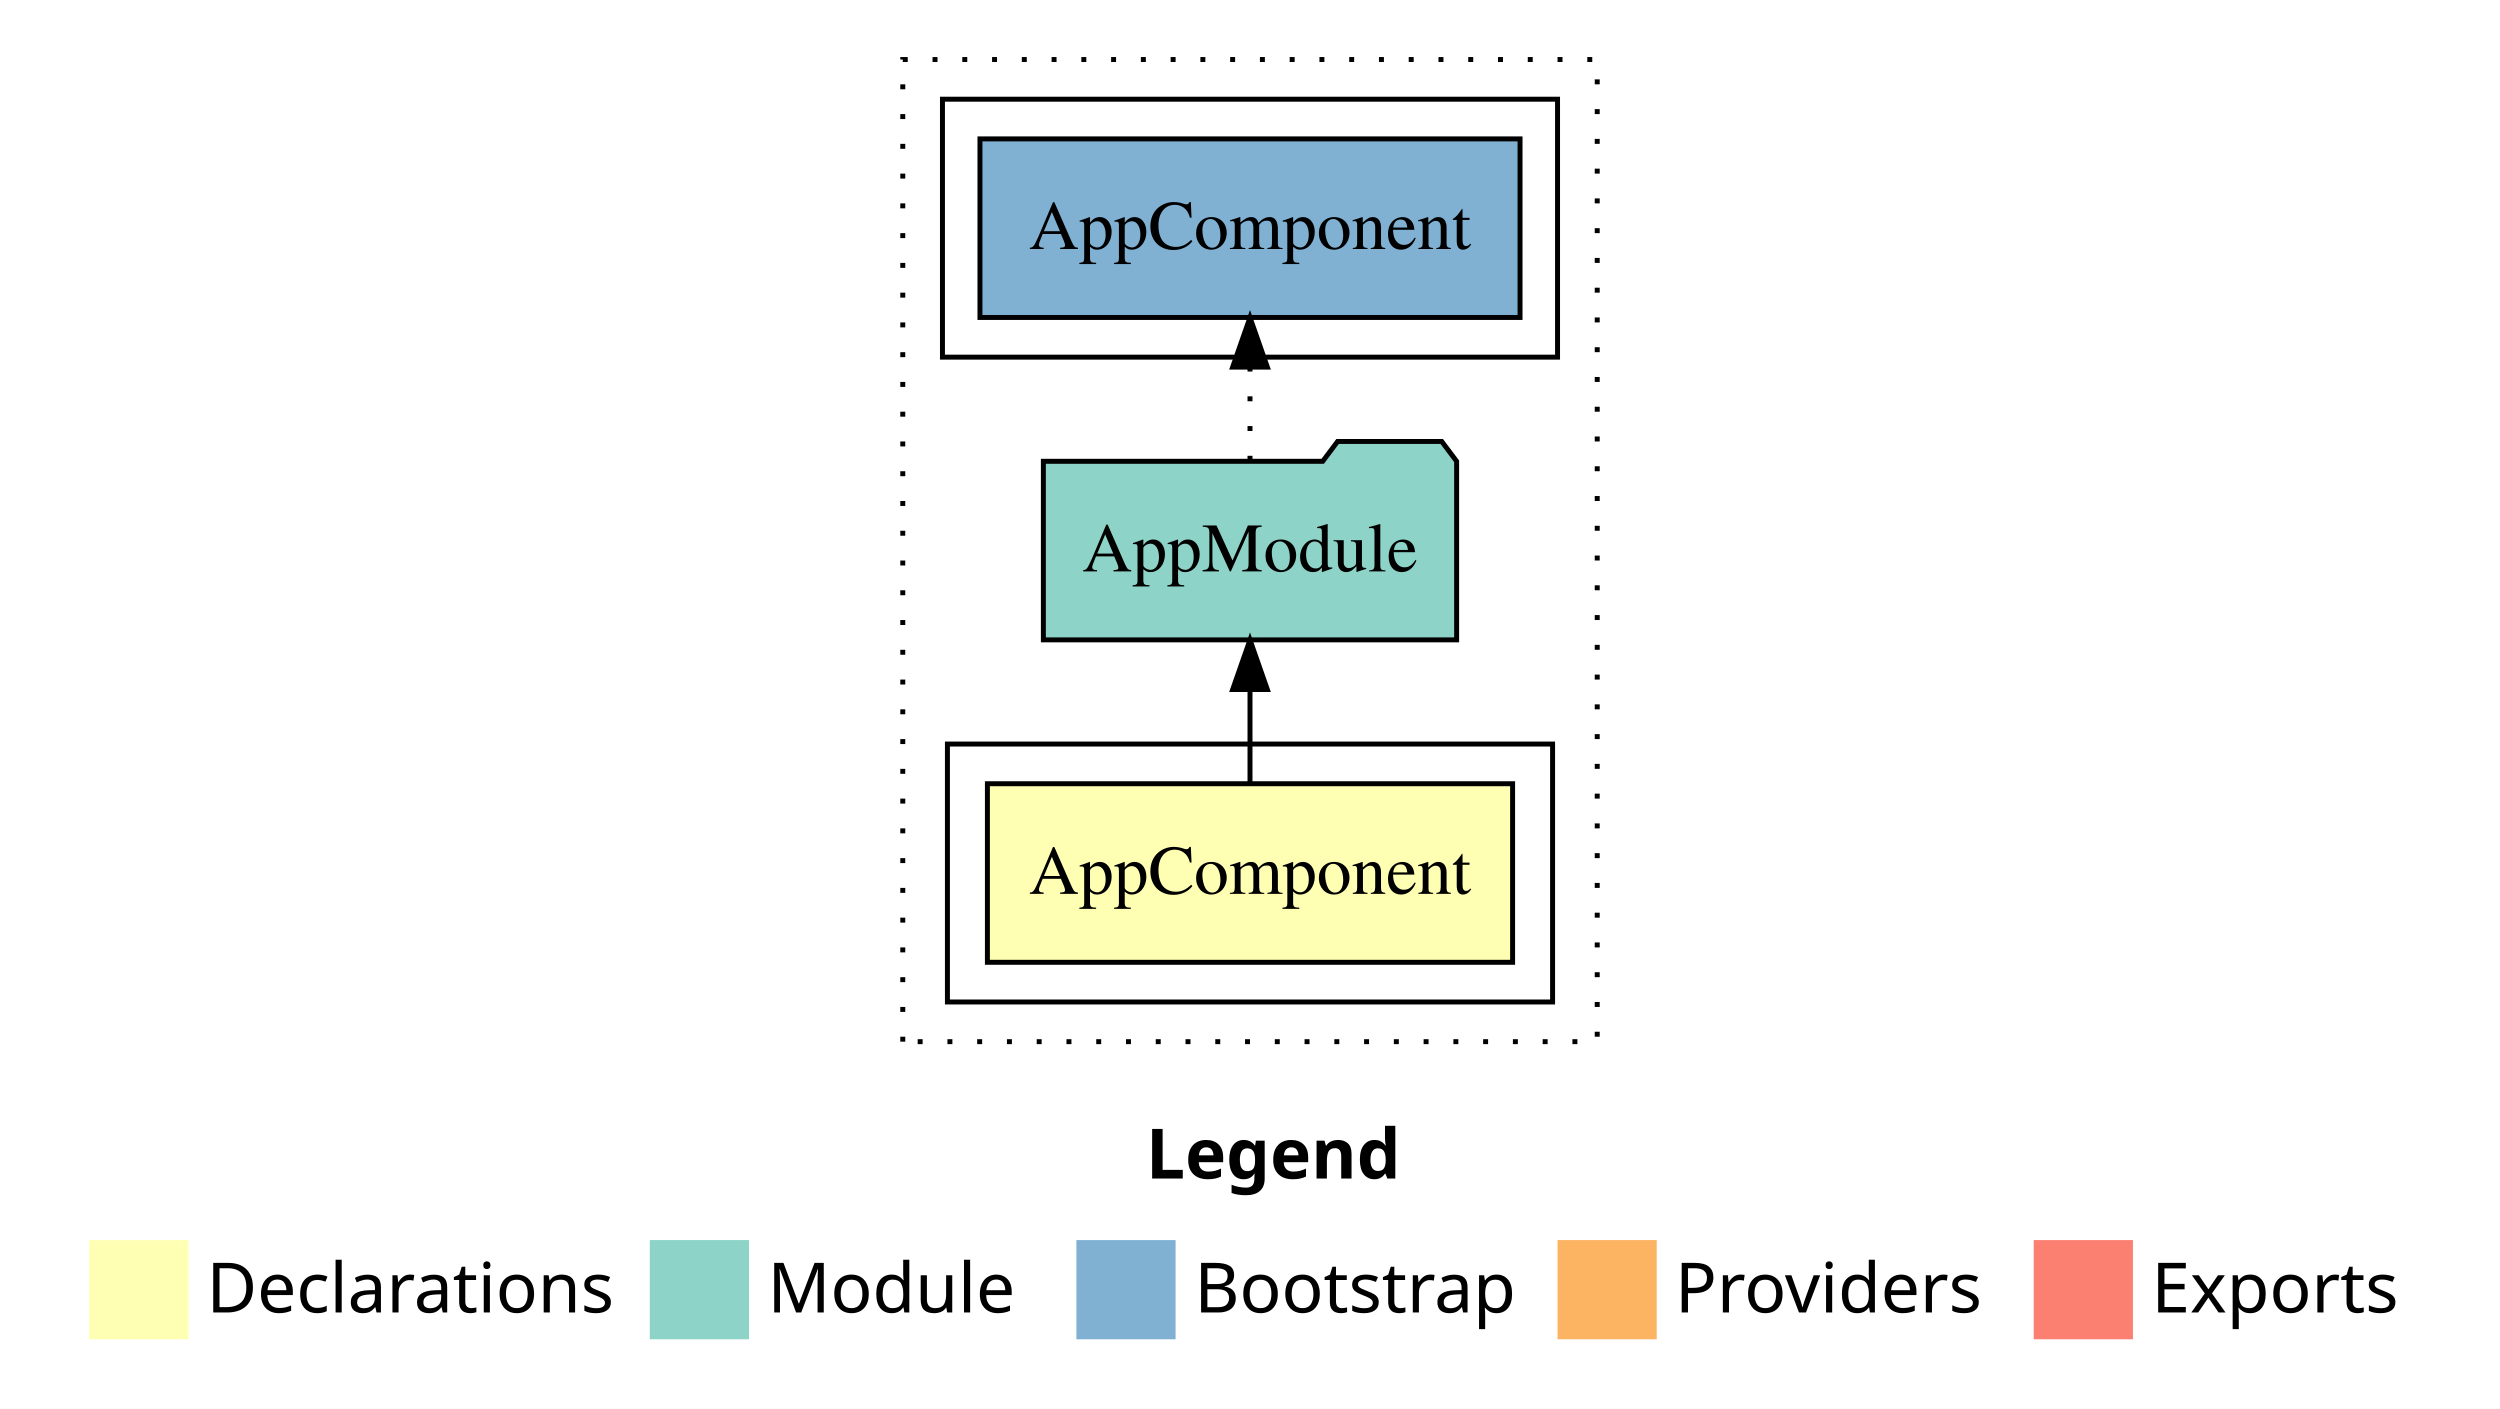
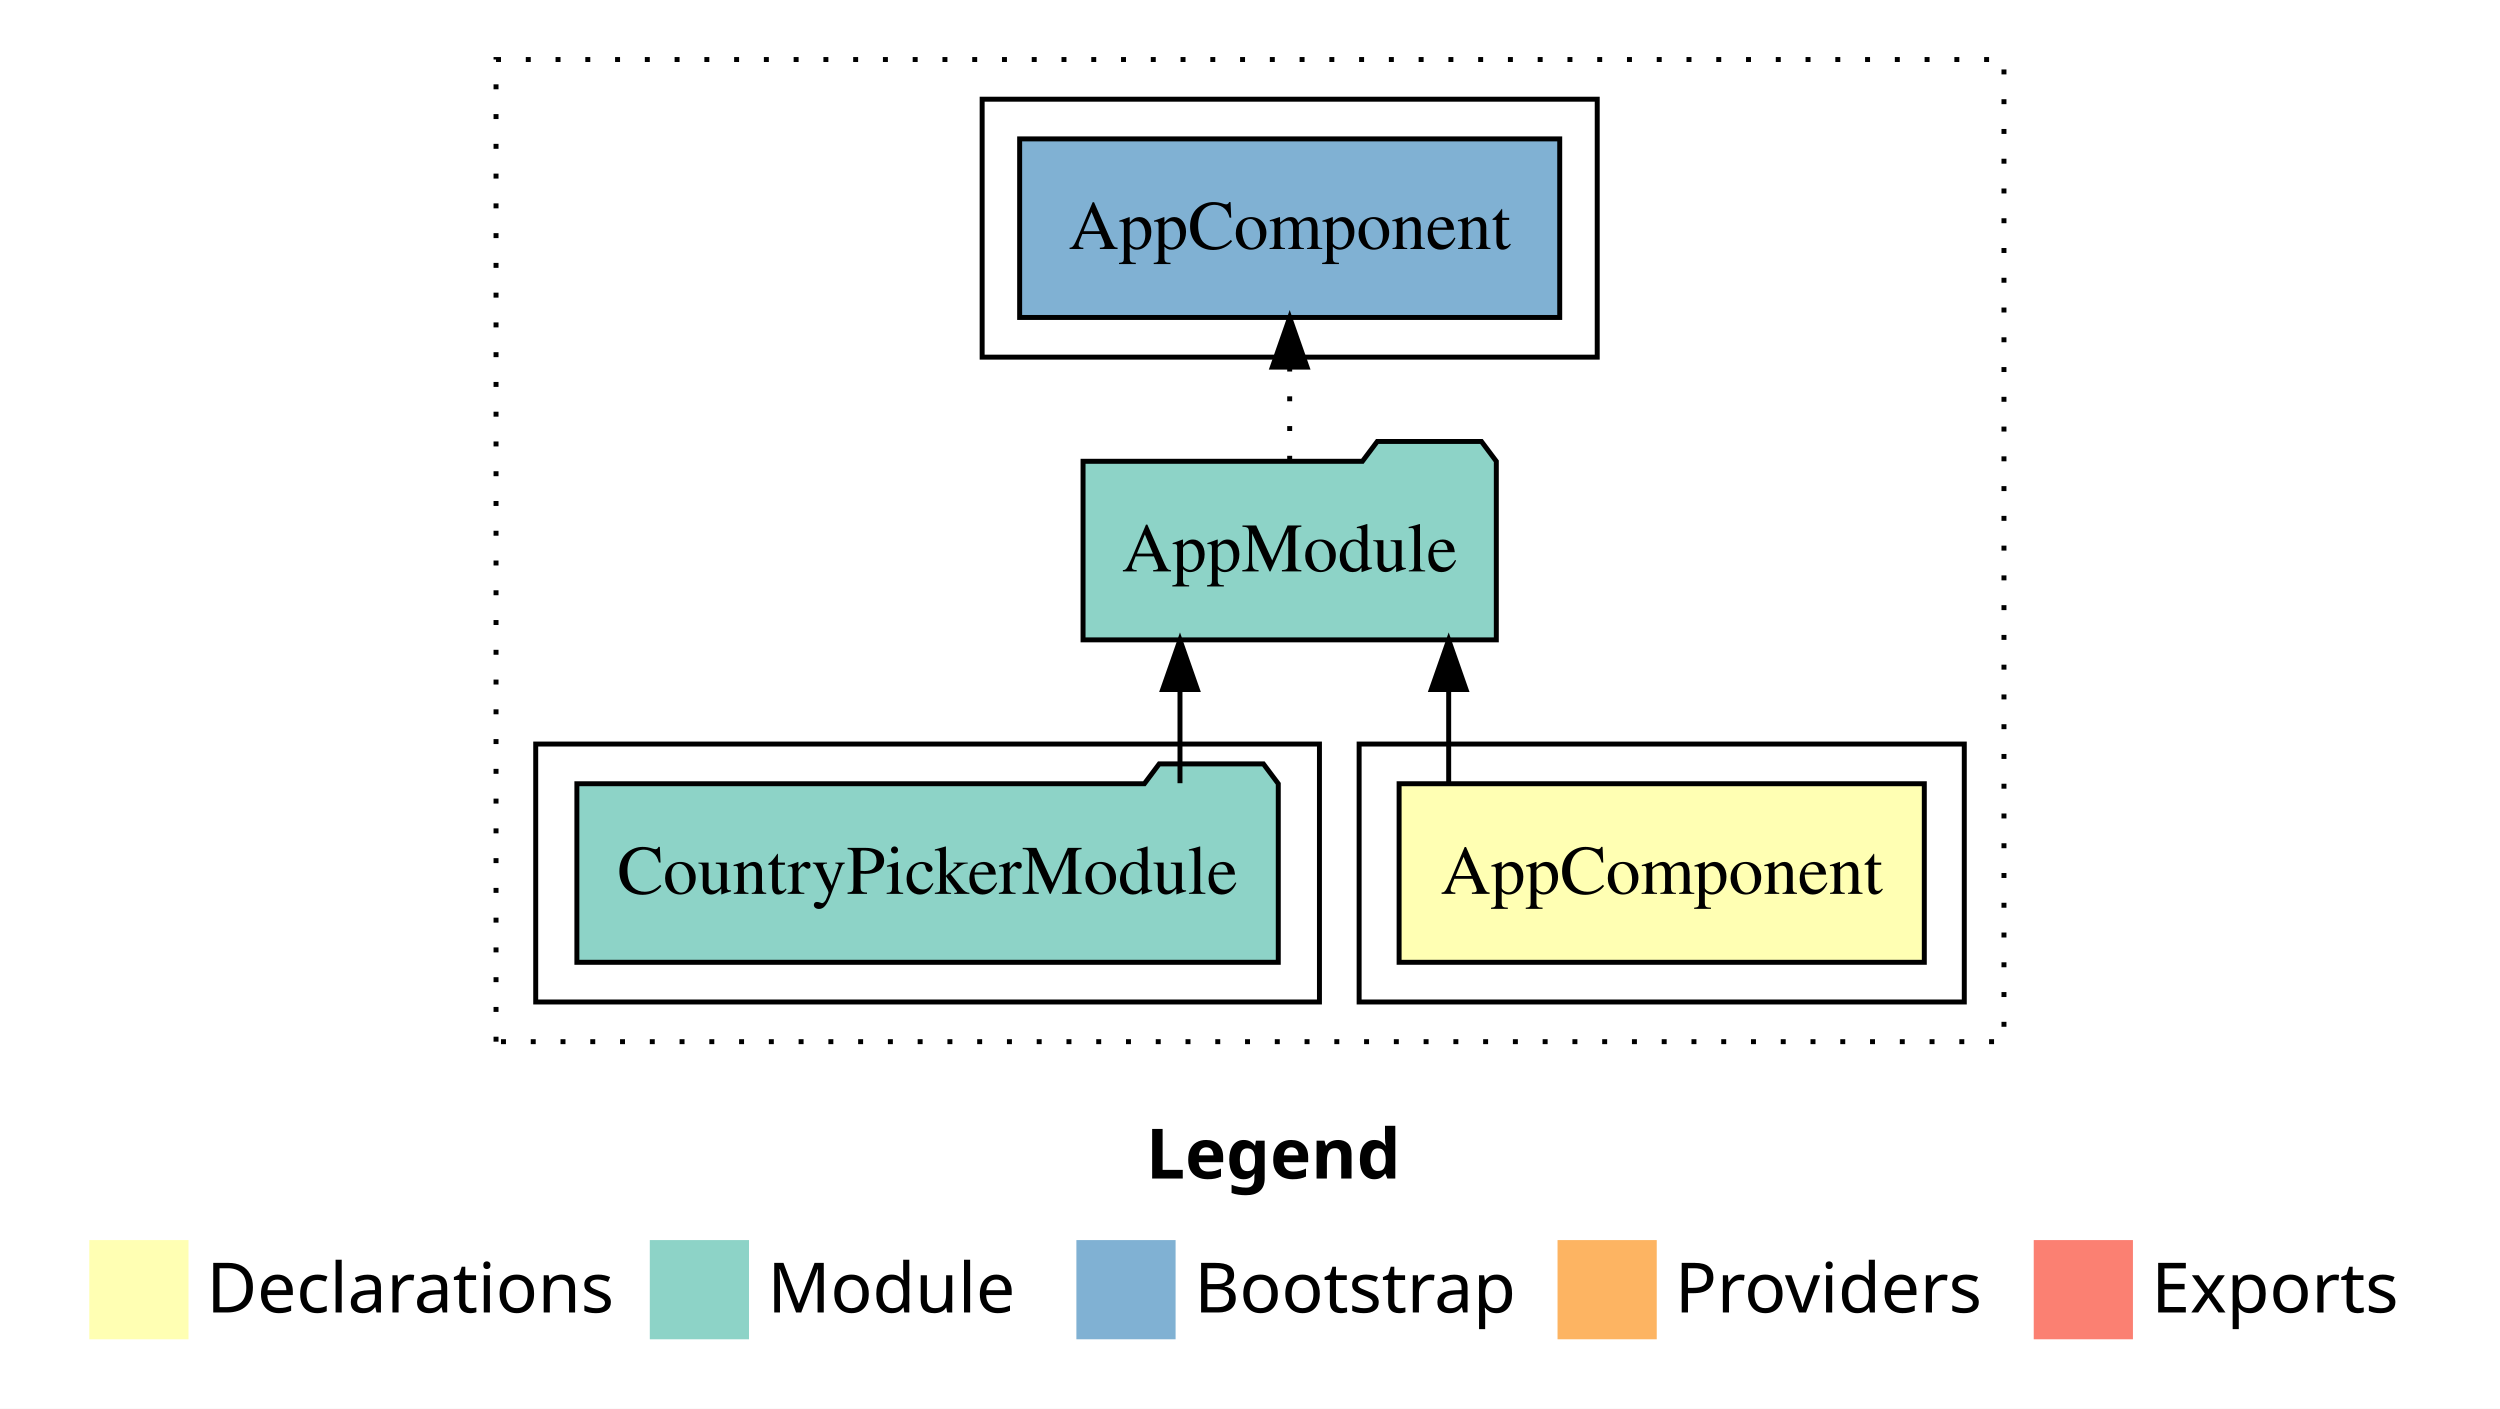
<svg xmlns="http://www.w3.org/2000/svg" width="504pt" height="284pt" viewBox="0.00 0.00 504.00 284.00">
  <g id="graph0" class="graph" transform="scale(1 1) rotate(0) translate(4 280)">
    <polygon fill="#ffffff" stroke="transparent" points="-4,4 -4,-280 500,-280 500,4 -4,4" />
    <text text-anchor="start" x="227.009" y="-42.4" font-family="sans-serif" font-weight="bold" font-size="14.00" fill="#000000">Legend</text>
    <polygon fill="#ffffb3" stroke="transparent" points="14,-10 14,-30 34,-30 34,-10 14,-10" />
    <text text-anchor="start" x="37.629" y="-15.4" font-family="sans-serif" font-size="14.00" fill="#000000">  Declarations</text>
    <polygon fill="#8dd3c7" stroke="transparent" points="127,-10 127,-30 147,-30 147,-10 127,-10" />
    <text text-anchor="start" x="150.725" y="-15.4" font-family="sans-serif" font-size="14.00" fill="#000000">  Module</text>
    <polygon fill="#80b1d3" stroke="transparent" points="213,-10 213,-30 233,-30 233,-10 213,-10" />
    <text text-anchor="start" x="236.781" y="-15.4" font-family="sans-serif" font-size="14.00" fill="#000000">  Bootstrap</text>
    <polygon fill="#fdb462" stroke="transparent" points="310,-10 310,-30 330,-30 330,-10 310,-10" />
    <text text-anchor="start" x="333.673" y="-15.4" font-family="sans-serif" font-size="14.00" fill="#000000">  Providers</text>
    <polygon fill="#fb8072" stroke="transparent" points="406,-10 406,-30 426,-30 426,-10 406,-10" />
    <text text-anchor="start" x="429.726" y="-15.4" font-family="sans-serif" font-size="14.00" fill="#000000">  Exports</text>
    <g id="clust1" class="cluster">
-       <polygon fill="none" stroke="#000000" stroke-dasharray="1,5" points="178,-70 178,-268 318,-268 318,-70 178,-70" />
+       <polygon fill="none" stroke="#000000" stroke-dasharray="1,5" points="96,-70 96,-268 400,-268 400,-70 96,-70" />
    </g>
    <g id="clust2" class="cluster">
-       <polygon fill="none" stroke="#000000" points="187,-78 187,-130 309,-130 309,-78 187,-78" />
+       <polygon fill="none" stroke="#000000" points="270,-78 270,-130 392,-130 392,-78 270,-78" />
+     </g>
+     <g id="clust4" class="cluster">
+       <polygon fill="none" stroke="#000000" points="104,-78 104,-130 262,-130 262,-78 104,-78" />
    </g>
    <g id="clust6" class="cluster">
-       <polygon fill="none" stroke="#000000" points="186,-208 186,-260 310,-260 310,-208 186,-208" />
+       <polygon fill="none" stroke="#000000" points="194,-208 194,-260 318,-260 318,-208 194,-208" />
    </g>
    <g id="node1" class="node">
-       <polygon fill="#ffffb3" stroke="#000000" points="300.94,-122 195.06,-122 195.06,-86 300.94,-86 300.94,-122" />
-       <text text-anchor="middle" x="248" y="-99.8" font-family="Times,serif" font-size="14.00" fill="#000000">AppComponent</text>
+       <polygon fill="#ffffb3" stroke="#000000" points="383.94,-122 278.06,-122 278.06,-86 383.94,-86 383.94,-122" />
+       <text text-anchor="middle" x="331" y="-99.8" font-family="Times,serif" font-size="14.00" fill="#000000">AppComponent</text>
    </g>
    <g id="node2" class="node">
-       <polygon fill="#8dd3c7" stroke="#000000" points="289.657,-187 286.657,-191 265.657,-191 262.657,-187 206.343,-187 206.343,-151 289.657,-151 289.657,-187" />
-       <text text-anchor="middle" x="248" y="-164.8" font-family="Times,serif" font-size="14.00" fill="#000000">AppModule</text>
+       <polygon fill="#8dd3c7" stroke="#000000" points="297.657,-187 294.657,-191 273.657,-191 270.657,-187 214.343,-187 214.343,-151 297.657,-151 297.657,-187" />
+       <text text-anchor="middle" x="256" y="-164.8" font-family="Times,serif" font-size="14.00" fill="#000000">AppModule</text>
    </g>
    <g id="edge1" class="edge">
-       <path fill="none" stroke="#000000" d="M248,-122.106C248,-122.106 248,-140.991 248,-140.991" />
-       <polygon fill="#000000" stroke="#000000" points="244.5,-140.991 248,-150.991 251.5,-140.991 244.5,-140.991" />
+       <path fill="none" stroke="#000000" d="M288.054,-122.106C288.054,-122.106 288.054,-140.991 288.054,-140.991" />
+       <polygon fill="#000000" stroke="#000000" points="284.554,-140.991 288.054,-150.991 291.554,-140.991 284.554,-140.991" />
+     </g>
+     <g id="node4" class="node">
+       <polygon fill="#80b1d3" stroke="#000000" points="310.439,-252 201.561,-252 201.561,-216 310.439,-216 310.439,-252" />
+       <text text-anchor="middle" x="256" y="-229.8" font-family="Times,serif" font-size="14.00" fill="#000000">AppComponent </text>
+     </g>
+     <g id="edge3" class="edge">
+       <path fill="none" stroke="#000000" stroke-dasharray="1,5" d="M256,-187.106C256,-187.106 256,-205.991 256,-205.991" />
+       <polygon fill="#000000" stroke="#000000" points="252.5,-205.991 256,-215.991 259.5,-205.991 252.5,-205.991" />
    </g>
    <g id="node3" class="node">
-       <polygon fill="#80b1d3" stroke="#000000" points="302.439,-252 193.561,-252 193.561,-216 302.439,-216 302.439,-252" />
-       <text text-anchor="middle" x="248" y="-229.8" font-family="Times,serif" font-size="14.00" fill="#000000">AppComponent </text>
+       <polygon fill="#8dd3c7" stroke="#000000" points="253.701,-122 250.701,-126 229.701,-126 226.701,-122 112.299,-122 112.299,-86 253.701,-86 253.701,-122" />
+       <text text-anchor="middle" x="183" y="-99.8" font-family="Times,serif" font-size="14.00" fill="#000000">CountryPickerModule</text>
    </g>
    <g id="edge2" class="edge">
-       <path fill="none" stroke="#000000" stroke-dasharray="1,5" d="M248,-187.106C248,-187.106 248,-205.991 248,-205.991" />
-       <polygon fill="#000000" stroke="#000000" points="244.5,-205.991 248,-215.991 251.5,-205.991 244.5,-205.991" />
+       <path fill="none" stroke="#000000" d="M233.886,-122.106C233.886,-122.106 233.886,-140.991 233.886,-140.991" />
+       <polygon fill="#000000" stroke="#000000" points="230.386,-140.991 233.886,-150.991 237.386,-140.991 230.386,-140.991" />
    </g>
  </g>
</svg>
